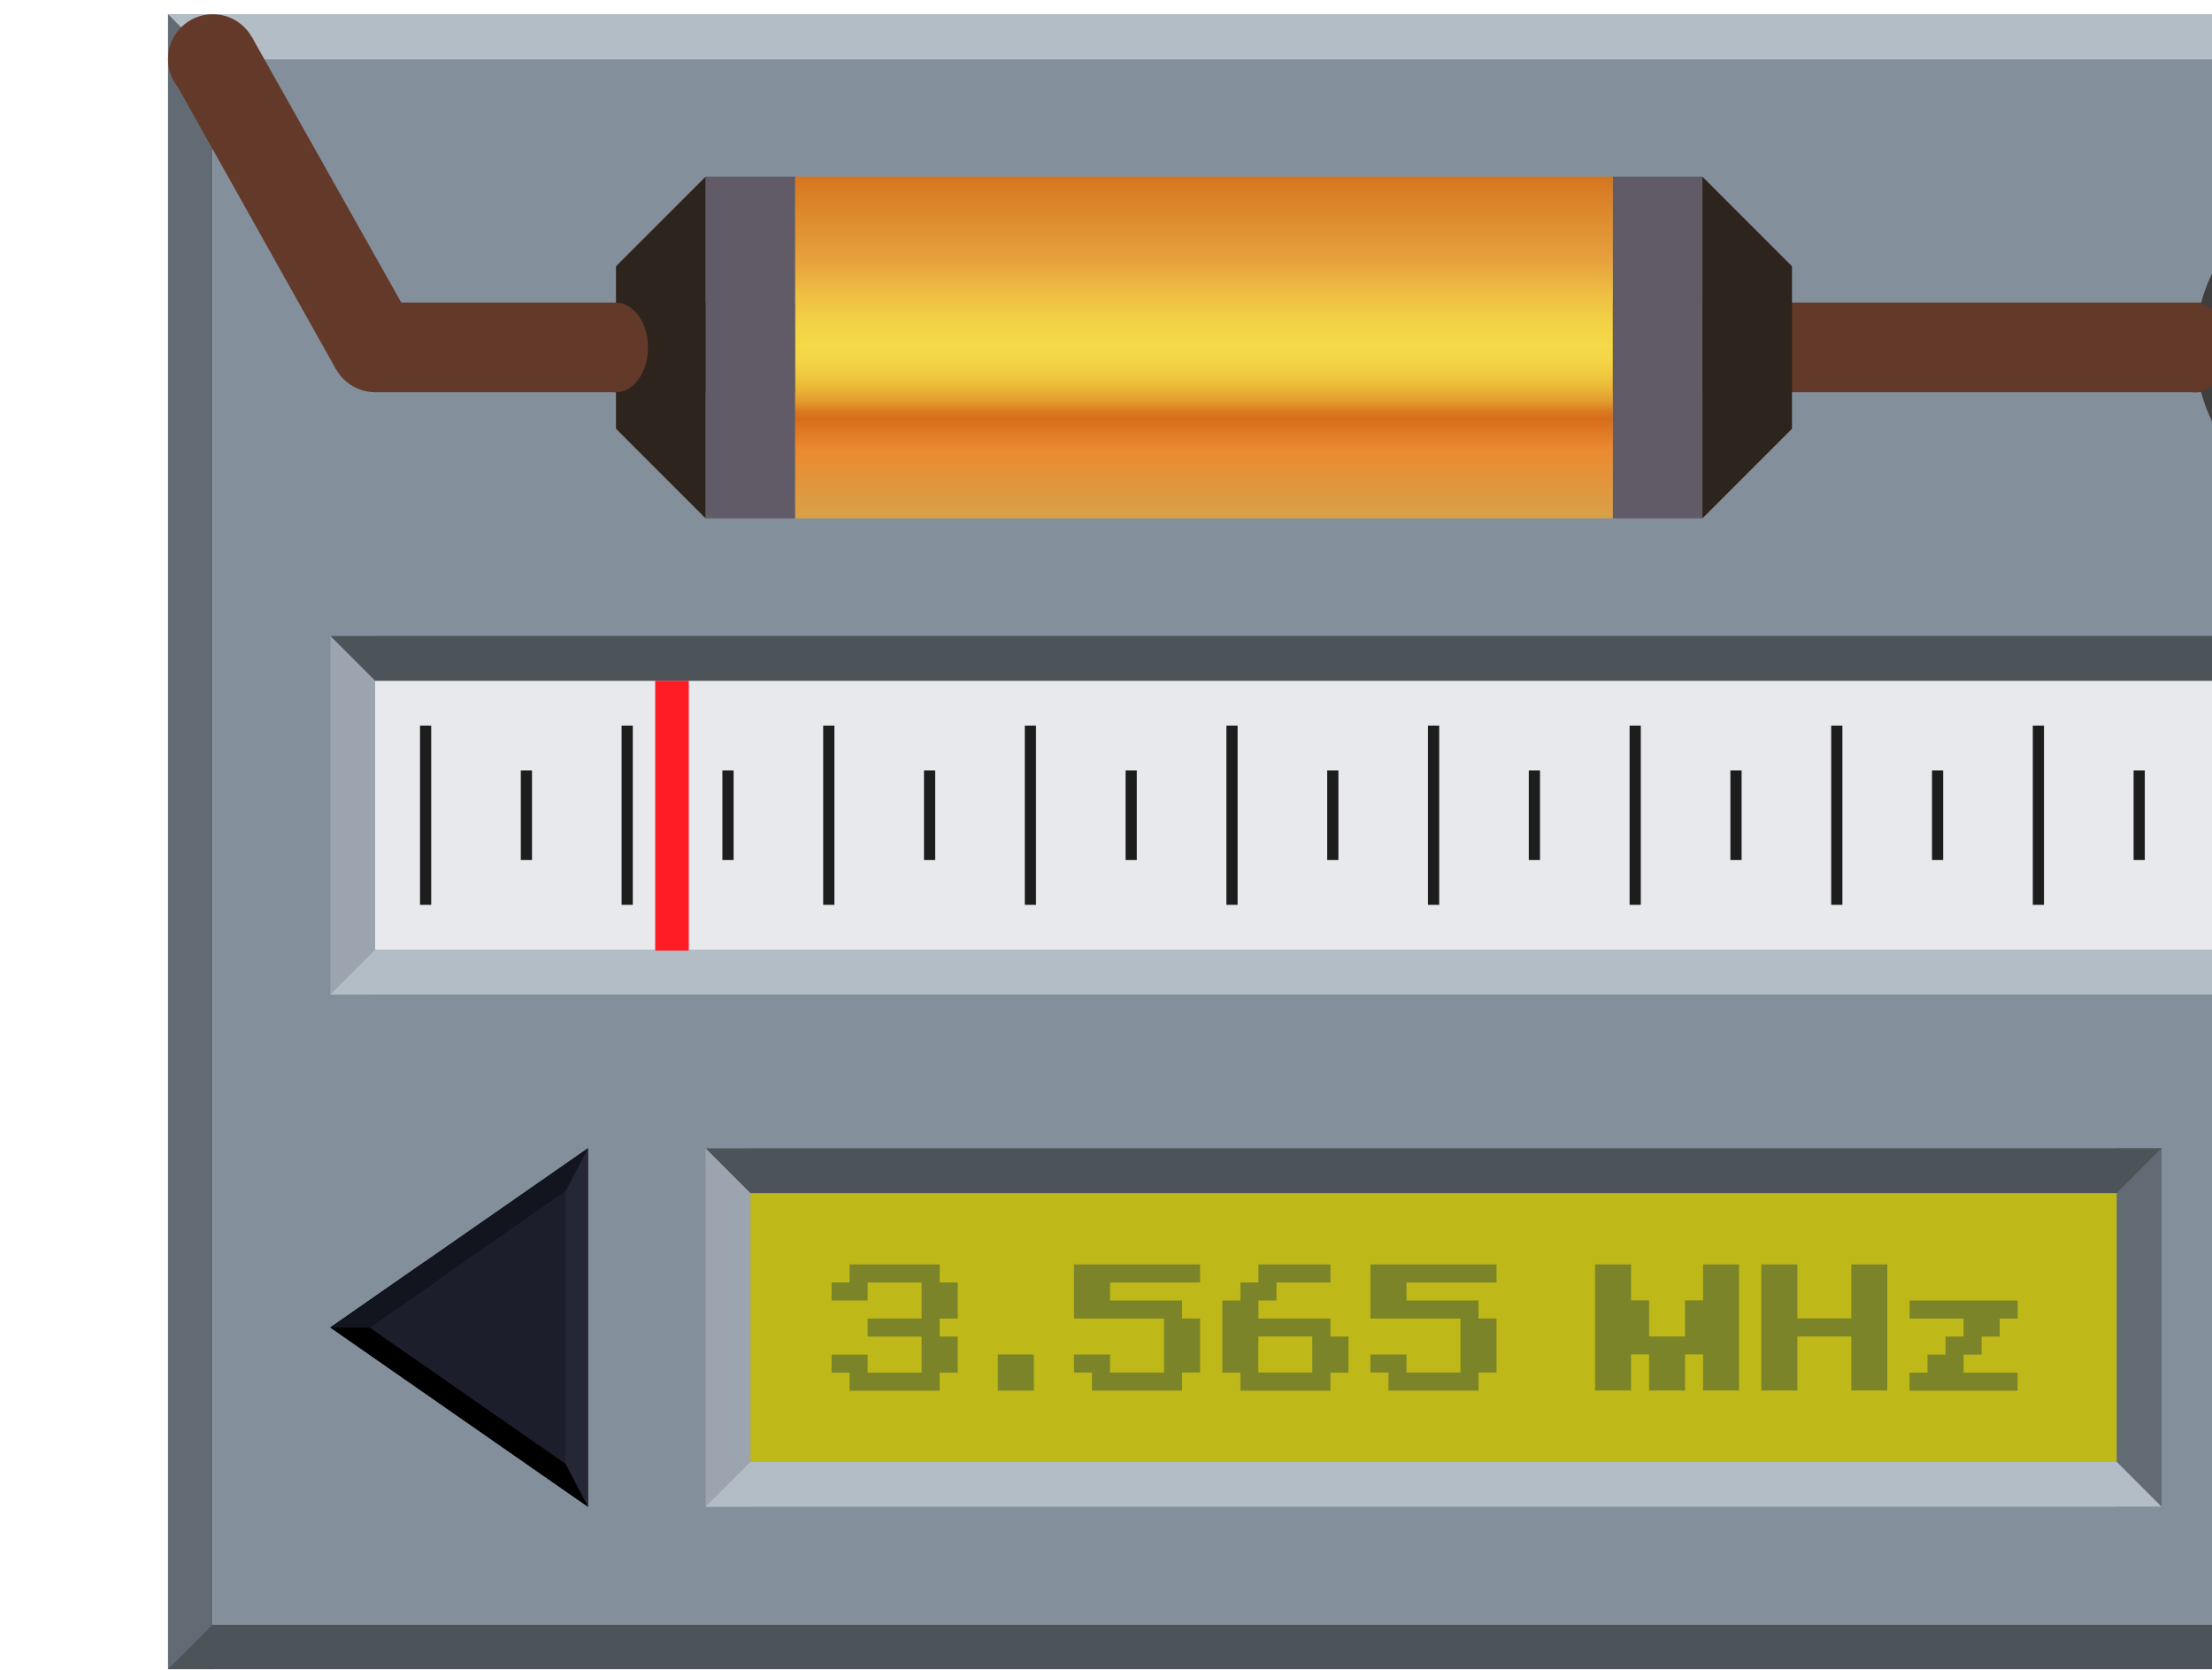
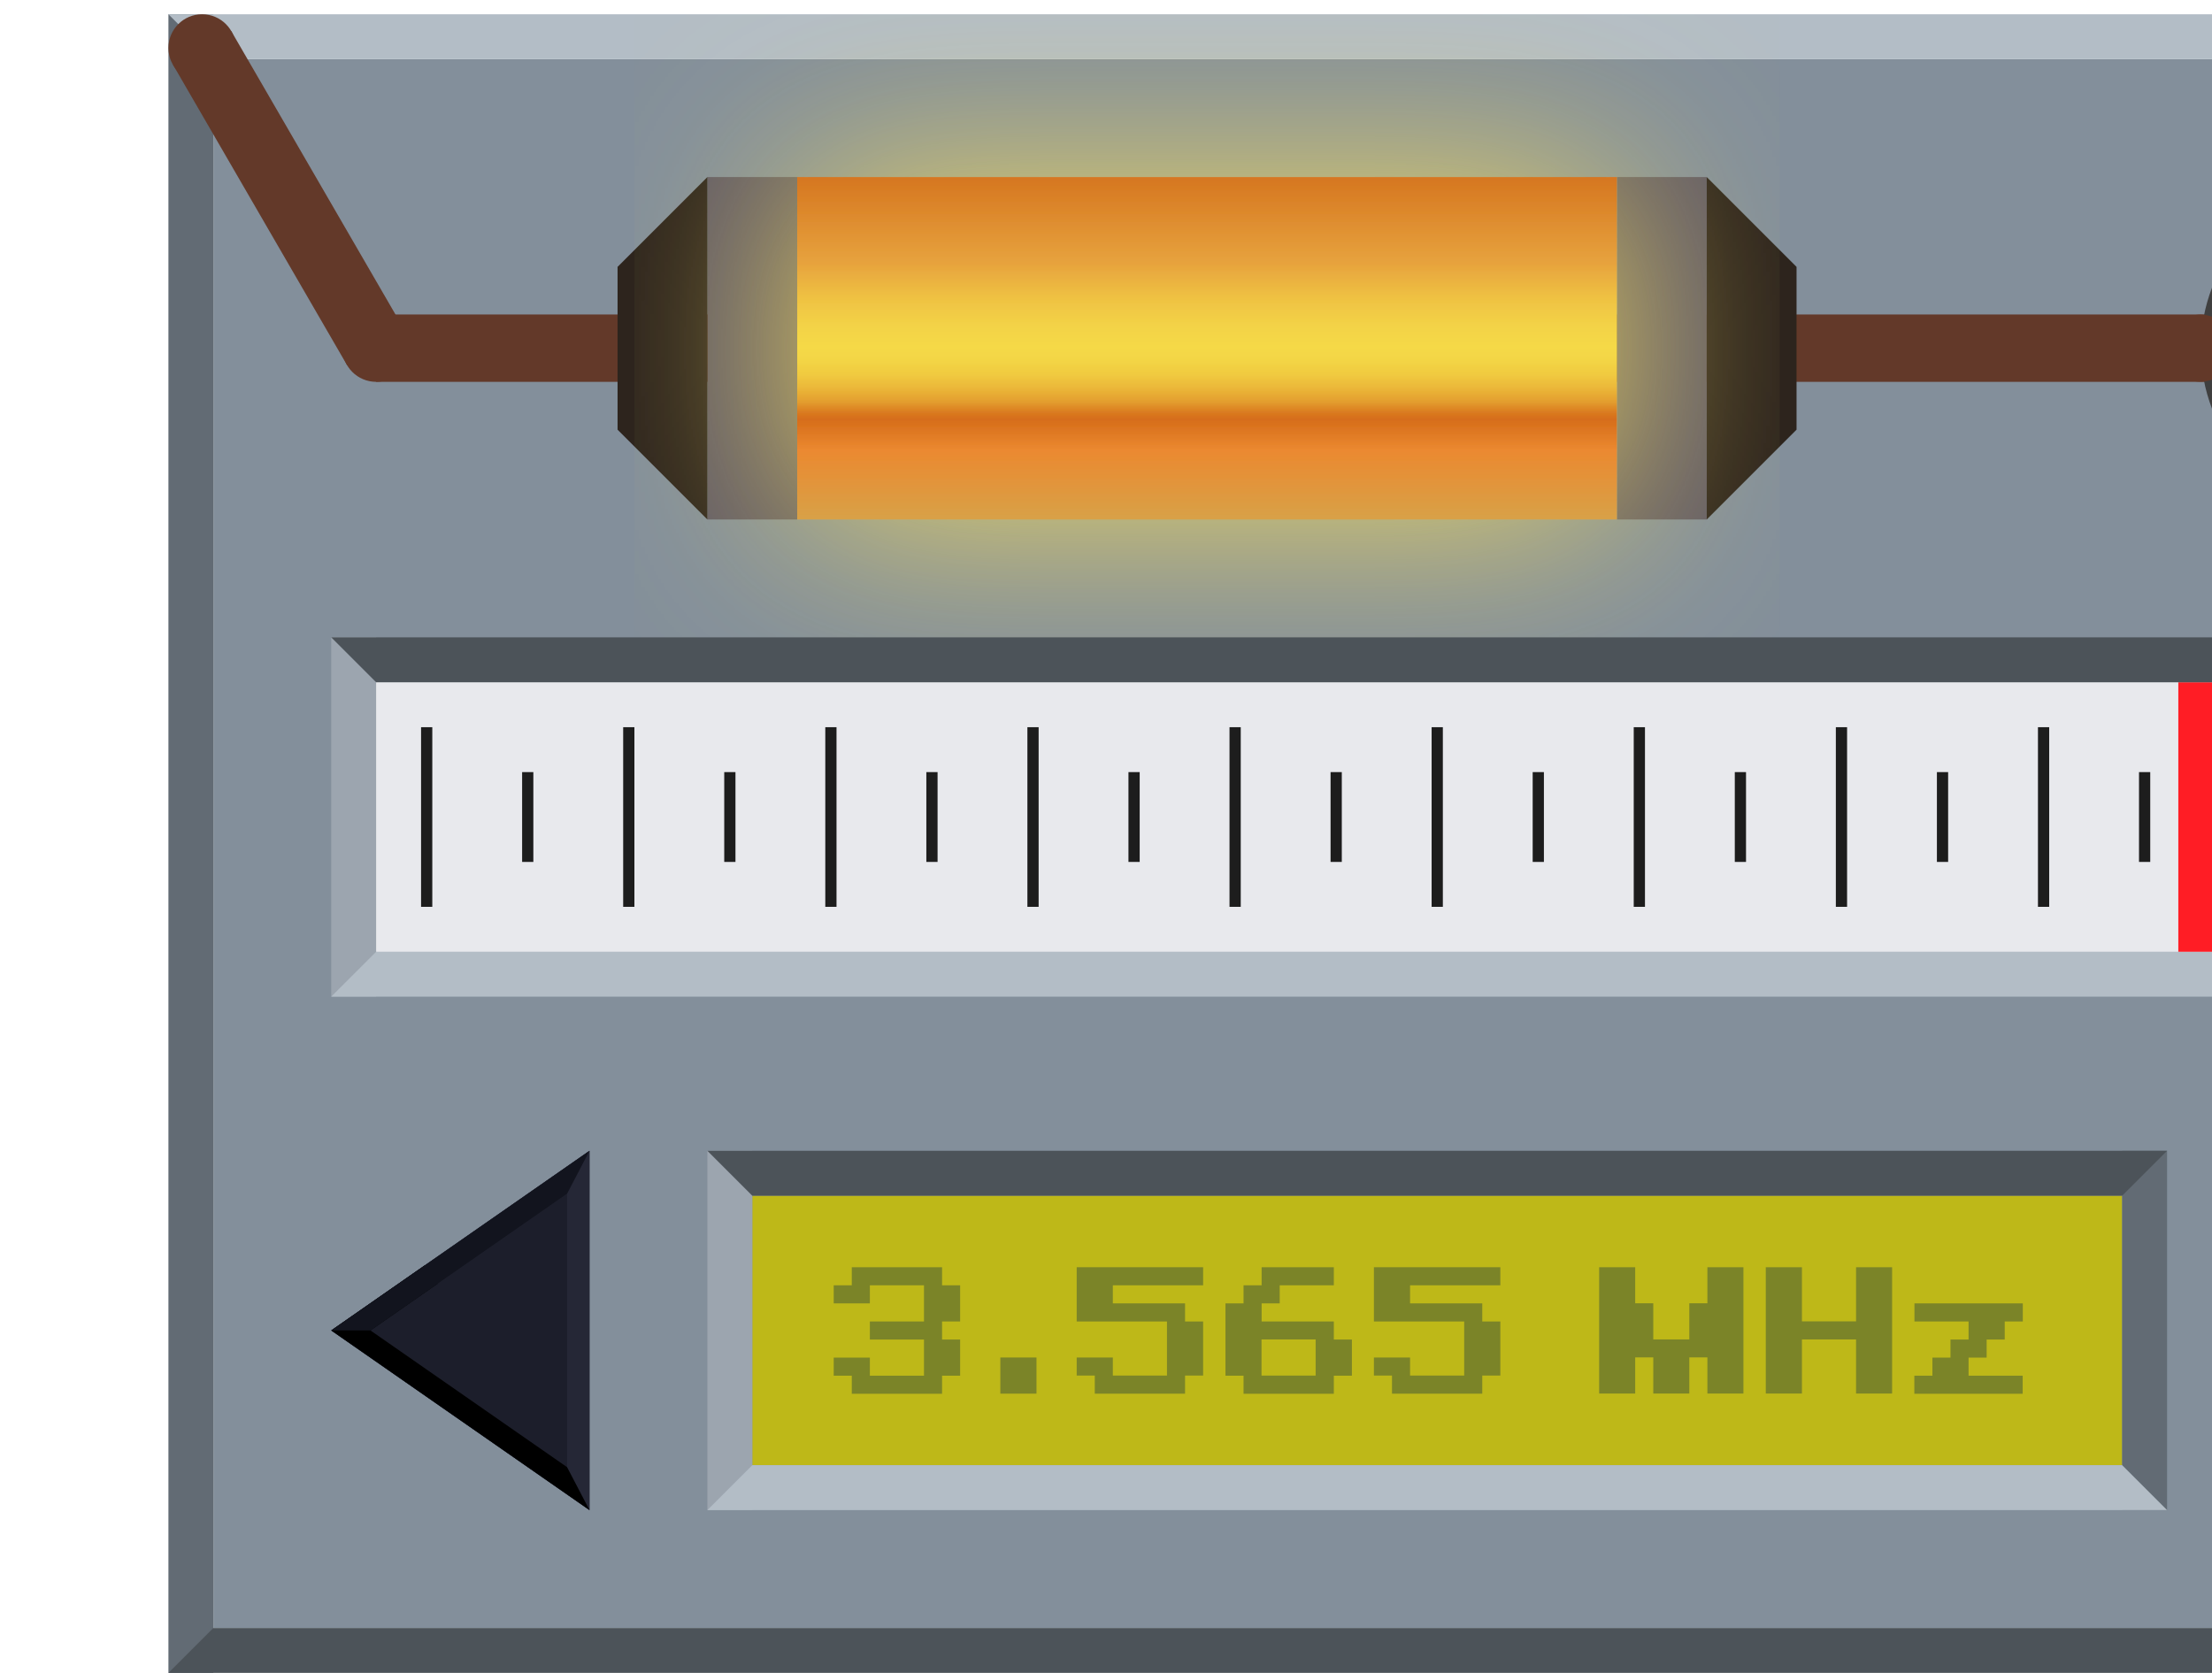
- <svg xmlns="http://www.w3.org/2000/svg" id="Ebene_2" data-name="Ebene 2" viewBox="0 0 197.5 149">
+ <svg xmlns="http://www.w3.org/2000/svg" id="Ebene_2" data-name="Ebene 2" viewBox="0 0 197 149">
  <defs>
    <clipPath id="clippath">
-       <rect id="Exportfläche" width="197.5" height="149" fill="none" />
+       <rect x="56.5" y="1.27" width="102" height="59.5" fill="none" />
    </clipPath>
    <linearGradient id="Unbenannter_Verlauf_41" data-name="Unbenannter Verlauf 41" x1="107.5" y1="15.56" x2="107.5" y2="46.24" gradientUnits="userSpaceOnUse">
      <stop offset="0" stop-color="#d5751f" />
      <stop offset=".26" stop-color="#e7a33e" />
      <stop offset=".27" stop-color="#e8a73e" />
      <stop offset=".36" stop-color="#efc243" />
      <stop offset=".44" stop-color="#f3d346" />
      <stop offset=".5" stop-color="#f5d947" />
      <stop offset=".54" stop-color="#f3d545" />
      <stop offset=".58" stop-color="#f0ca40" />
      <stop offset=".62" stop-color="#ebb739" />
      <stop offset=".66" stop-color="#e39d2e" />
      <stop offset=".69" stop-color="#da7b20" />
      <stop offset=".71" stop-color="#d66d1a" />
      <stop offset=".8" stop-color="#eb8930" />
      <stop offset="1" stop-color="#d8a147" />
    </linearGradient>
+     <filter id="outer-glow-1" x="44" y="-12" width="127" height="86" filterUnits="userSpaceOnUse">
+       <feOffset dx="0" dy="0" />
+       <feGaussianBlur result="blur" stdDeviation="9" />
+       <feFlood flood-color="#ebd660" flood-opacity="1" />
+       <feComposite in2="blur" operator="in" />
+       <feComposite in="SourceGraphic" />
+     </filter>
  </defs>
  <g id="Seite_25" data-name="Seite 25">
    <g id="_3565" data-name="3565">
-       <g clip-path="url(#clippath)">
-         <path id="Modul" d="M19,5.27v139.73h218V5.27H19ZM222.5,84.77H33.5v-24h189v24Z" fill="#838f9b" />
-         <g id="Rahmen_Modul" data-name="Rahmen Modul">
-           <rect id="Exportfläche-2" data-name="Exportfläche" x="15" y="1.27" width="4" height="147.73" fill="#626b74" />
-           <polygon points="241 1.27 15 1.27 19 5.27 237 5.27 241 1.27" fill="#b3bdc6" />
-           <polygon points="237 145 19 145 15 149 241 149 237 145" fill="#4c5359" />
+       <rect id="Exportfläche" width="197" height="149" fill="none" />
+       <polygon id="Modul" points="197 84.77 33.5 84.77 33.5 60.77 197 60.77 197 5.27 19 5.27 19 145 197 145 197 84.77" fill="#838f9b" />
+       <g id="Rahmen_Modul" data-name="Rahmen Modul">
+         <rect id="Links" x="15" y="1.27" width="4" height="147.73" fill="#626b74" />
+         <polygon id="Unten" points="19 145 15 149 197 149 197 145 19 145" fill="#4c5359" />
+         <polygon id="Oben" points="197 1.27 15 1.27 19 5.27 197 5.27 197 1.27" fill="#b3bdc6" />
+       </g>
+       <g id="Pfeil_Links" data-name="Pfeil Links">
+         <polygon points="29.5 118.5 52.5 134.5 52.5 102.5 29.5 118.5" fill="#1c1e2b" />
+         <path d="M50.5,106.33v24.34s-17.5-12.17-17.5-12.17l17.5-12.17M52.5,102.5l-23,16,23,16v-32h0Z" fill="#252736" />
+         <polygon points="33 118.5 39.01 114.32 37.86 112.68 29.5 118.5 52.5 134.5 50.5 130.67 33 118.5" />
+         <polygon points="33 118.5 50.5 106.33 52.5 102.5 29.5 118.5 33 118.5" fill="#12141e" />
+       </g>
+       <g id="Display">
+         <rect id="Display-2" data-name="Display" x="67" y="106.5" width="122" height="24" fill="#beb818" />
+         <g>
+           <rect x="69" y="106.5" width="118" height="24" fill="none" />
+           <path d="M74.25,114.48h1.61v-1.61h8.04v1.61h1.61v3.22h-1.61v1.61h1.61v3.22h-1.61v1.61h-8.04v-1.61h-1.61v-1.61h3.22v1.61h4.82v-3.22h-4.82v-1.61h4.82v-3.22h-4.82v1.61h-3.22v-1.61Z" fill="#7b8428" />
+           <path d="M89.09,120.91h3.22v3.22h-3.22v-3.22Z" fill="#7b8428" />
+           <path d="M95.9,112.87h11.25v1.61h-8.04v1.61h6.43v1.61h1.61v4.82h-1.61v1.61h-8.04v-1.61h-1.61v-1.61h3.22v1.61h4.82v-4.82h-8.04v-4.82Z" fill="#7b8428" />
+           <path d="M109.14,116.09h1.61v-1.61h1.61v-1.61h6.43v1.61h-4.82v1.61h-1.61v1.61h6.43v1.61h1.61v3.22h-1.61v1.61h-8.04v-1.61h-1.61v-6.43ZM112.35,122.52h4.82v-3.22h-4.82v3.22Z" fill="#7b8428" />
+           <path d="M122.37,112.87h11.25v1.61h-8.04v1.61h6.43v1.61h1.61v4.82h-1.61v1.61h-8.04v-1.61h-1.61v-1.61h3.22v1.61h4.82v-4.82h-8.04v-4.82Z" fill="#7b8428" />
+           <path d="M142.42,112.87h3.21v3.21h1.61v3.22h3.21v-3.22h1.61v-3.21h3.21v11.25h-3.21v-3.22h-1.61v3.22h-3.21v-3.22h-1.61v3.22h-3.21v-11.25Z" fill="#7b8428" />
+           <path d="M157.26,112.87h3.22v4.82h4.82v-4.82h3.21v11.25h-3.21v-4.82h-4.82v4.82h-3.22v-11.25Z" fill="#7b8428" />
+           <path d="M170.5,116.09h9.65v1.61h-1.61v1.61h-1.61v1.61h-1.61v1.61h4.82v1.61h-9.65v-1.61h1.61v-1.61h1.61v-1.61h1.61v-1.61h-4.82v-1.61Z" fill="#7b8428" />
        </g>
-         <g id="Pfeil_Links" data-name="Pfeil Links">
-           <polygon points="29.5 118.5 52.5 134.5 52.5 102.5 29.5 118.5" fill="#1c1e2b" />
-           <path d="M50.5,106.33v24.34s-17.5-12.17-17.5-12.17l17.5-12.17M52.5,102.5l-23,16,23,16v-32h0Z" fill="#252736" />
-           <polygon points="33 118.5 39.01 114.32 37.86 112.68 29.5 118.5 52.5 134.5 50.5 130.67 33 118.5" />
-           <polygon points="33 118.5 50.5 106.33 52.5 102.5 29.5 118.5 33 118.5" fill="#12141e" />
+         <g id="Kante_Display" data-name="Kante Display">
+           <rect x="63" y="102.5" width="4" height="32" fill="#9ca5af" />
+           <rect x="189" y="102.5" width="4" height="32" fill="#626b74" />
+           <polygon points="193 134.5 63 134.5 67 130.5 189 130.5 193 134.5" fill="#b3bdc6" />
+           <polygon points="189 106.5 67 106.5 63 102.5 193 102.5 189 106.5" fill="#4c5359" />
        </g>
-         <g id="Display">
-           <rect id="Display-2" data-name="Display" x="67" y="106.5" width="122" height="24" fill="#beb818" />
-           <g>
-             <rect x="69" y="106.5" width="118" height="24" fill="none" />
-             <path d="M74.25,114.48h1.61v-1.61h8.04v1.61h1.61v3.22h-1.61v1.61h1.61v3.22h-1.61v1.61h-8.04v-1.61h-1.61v-1.61h3.22v1.61h4.82v-3.22h-4.82v-1.61h4.82v-3.22h-4.82v1.61h-3.22v-1.61Z" fill="#7b8428" />
-             <path d="M89.09,120.91h3.22v3.22h-3.22v-3.22Z" fill="#7b8428" />
-             <path d="M95.9,112.87h11.25v1.61h-8.04v1.61h6.43v1.61h1.61v4.82h-1.61v1.61h-8.04v-1.61h-1.61v-1.61h3.22v1.61h4.82v-4.82h-8.04v-4.82Z" fill="#7b8428" />
-             <path d="M109.14,116.09h1.61v-1.61h1.61v-1.61h6.43v1.61h-4.82v1.61h-1.61v1.61h6.43v1.61h1.61v3.22h-1.61v1.61h-8.04v-1.61h-1.61v-6.43ZM112.35,122.52h4.82v-3.22h-4.82v3.22Z" fill="#7b8428" />
-             <path d="M122.37,112.87h11.25v1.61h-8.04v1.61h6.43v1.61h1.61v4.82h-1.61v1.61h-8.04v-1.61h-1.61v-1.61h3.22v1.61h4.82v-4.82h-8.04v-4.82Z" fill="#7b8428" />
-             <path d="M142.42,112.87h3.21v3.21h1.61v3.22h3.21v-3.22h1.61v-3.21h3.21v11.25h-3.21v-3.22h-1.61v3.22h-3.21v-3.22h-1.61v3.22h-3.21v-11.25Z" fill="#7b8428" />
-             <path d="M157.26,112.87h3.22v4.82h4.82v-4.82h3.21v11.25h-3.21v-4.82h-4.82v4.82h-3.22v-11.25Z" fill="#7b8428" />
-             <path d="M170.5,116.09h9.65v1.61h-1.61v1.61h-1.61v1.61h-1.61v1.61h4.82v1.61h-9.65v-1.61h1.61v-1.61h1.61v-1.61h1.61v-1.61h-4.82v-1.61Z" fill="#7b8428" />
-           </g>
-           <g id="Kante_Display" data-name="Kante Display">
-             <rect x="63" y="102.5" width="4" height="32" fill="#9ca5af" />
-             <rect x="189" y="102.5" width="4" height="32" fill="#626b74" />
-             <polygon points="193 134.5 63 134.5 67 130.5 189 130.5 193 134.5" fill="#b3bdc6" />
-             <polygon points="189 106.5 67 106.5 63 102.5 193 102.5 189 106.5" fill="#4c5359" />
-           </g>
+       </g>
+       <g id="Skala">
+         <rect x="33.5" y="60.77" width="163.5" height="24" fill="#e8e9ed" />
+         <rect x="29.5" y="56.77" width="4" height="32" fill="#9ca5af" />
+         <polygon points="197 84.77 33.5 84.77 29.5 88.77 197 88.77 197 84.77" fill="#b3bdc6" />
+         <line x1="38" y1="64.77" x2="38" y2="80.77" fill="none" stroke="#1d1d1d" stroke-miterlimit="10" />
+         <line x1="47" y1="68.77" x2="47" y2="76.77" fill="none" stroke="#1d1d1d" stroke-miterlimit="10" />
+         <line x1="56" y1="64.77" x2="56" y2="80.77" fill="none" stroke="#1d1d1d" stroke-miterlimit="10" />
+         <line x1="65" y1="68.77" x2="65" y2="76.77" fill="none" stroke="#1d1d1d" stroke-miterlimit="10" />
+         <line x1="74" y1="64.77" x2="74" y2="80.77" fill="none" stroke="#1d1d1d" stroke-miterlimit="10" />
+         <line x1="83" y1="68.77" x2="83" y2="76.77" fill="none" stroke="#1d1d1d" stroke-miterlimit="10" />
+         <line x1="92" y1="64.77" x2="92" y2="80.77" fill="none" stroke="#1d1d1d" stroke-miterlimit="10" />
+         <line x1="101" y1="68.77" x2="101" y2="76.77" fill="none" stroke="#1d1d1d" stroke-miterlimit="10" />
+         <line x1="110" y1="64.77" x2="110" y2="80.77" fill="none" stroke="#1d1d1d" stroke-miterlimit="10" />
+         <line x1="119" y1="68.77" x2="119" y2="76.77" fill="none" stroke="#1d1d1d" stroke-miterlimit="10" />
+         <line x1="128" y1="64.77" x2="128" y2="80.77" fill="none" stroke="#1d1d1d" stroke-miterlimit="10" />
+         <line x1="137" y1="68.77" x2="137" y2="76.77" fill="none" stroke="#1d1d1d" stroke-miterlimit="10" />
+         <line x1="146" y1="64.77" x2="146" y2="80.77" fill="none" stroke="#1d1d1d" stroke-miterlimit="10" />
+         <line x1="155" y1="68.77" x2="155" y2="76.77" fill="none" stroke="#1d1d1d" stroke-miterlimit="10" />
+         <line x1="164" y1="64.77" x2="164" y2="80.77" fill="none" stroke="#1d1d1d" stroke-miterlimit="10" />
+         <line x1="173" y1="68.77" x2="173" y2="76.77" fill="none" stroke="#1d1d1d" stroke-miterlimit="10" />
+         <line x1="182" y1="64.77" x2="182" y2="80.77" fill="none" stroke="#1d1d1d" stroke-miterlimit="10" />
+         <line x1="191" y1="68.77" x2="191" y2="76.77" fill="none" stroke="#1d1d1d" stroke-miterlimit="10" />
+       </g>
+       <g id="Widerstand">
+         <rect x="33.5" y="28.01" width="163.5" height="6" fill="#633929" />
+         <rect x="63" y="15.77" width="8" height="30.5" fill="#615b67" />
+         <polygon points="63 46.27 55 38.27 55 23.77 63 15.77 63 46.27" fill="#2d241d" />
+         <rect x="144" y="15.77" width="8" height="30.5" fill="#615b67" />
+         <polygon points="152 46.27 160 38.27 160 23.77 152 15.77 152 46.27" fill="#2d241d" />
+         <g clip-path="url(#clippath)">
+           <rect x="71" y="15.77" width="73" height="30.5" fill="url(#Unbenannter_Verlauf_41)" filter="url(#outer-glow-1)" />
        </g>
-         <g id="Skala">
-           <rect x="29.5" y="56.77" width="4" height="32" fill="#9ca5af" />
-           <polygon points="226.5 88.77 29.5 88.77 33.5 84.77 222.5 84.77 226.5 88.77" fill="#b3bdc6" />
-           <rect x="33.5" y="60.77" width="189" height="24" fill="#e8e9ed" />
-           <line x1="38" y1="64.77" x2="38" y2="80.77" fill="none" stroke="#1d1d1d" stroke-miterlimit="10" />
-           <line x1="47" y1="68.77" x2="47" y2="76.77" fill="none" stroke="#1d1d1d" stroke-miterlimit="10" />
-           <line x1="56" y1="64.77" x2="56" y2="80.77" fill="none" stroke="#1d1d1d" stroke-miterlimit="10" />
-           <line x1="65" y1="68.77" x2="65" y2="76.77" fill="none" stroke="#1d1d1d" stroke-miterlimit="10" />
-           <line x1="74" y1="64.77" x2="74" y2="80.77" fill="none" stroke="#1d1d1d" stroke-miterlimit="10" />
-           <line x1="83" y1="68.77" x2="83" y2="76.77" fill="none" stroke="#1d1d1d" stroke-miterlimit="10" />
-           <line x1="92" y1="64.77" x2="92" y2="80.77" fill="none" stroke="#1d1d1d" stroke-miterlimit="10" />
-           <line x1="101" y1="68.77" x2="101" y2="76.77" fill="none" stroke="#1d1d1d" stroke-miterlimit="10" />
-           <line x1="110" y1="64.77" x2="110" y2="80.77" fill="none" stroke="#1d1d1d" stroke-miterlimit="10" />
-           <line x1="119" y1="68.77" x2="119" y2="76.77" fill="none" stroke="#1d1d1d" stroke-miterlimit="10" />
-           <line x1="128" y1="64.77" x2="128" y2="80.77" fill="none" stroke="#1d1d1d" stroke-miterlimit="10" />
-           <line x1="137" y1="68.77" x2="137" y2="76.77" fill="none" stroke="#1d1d1d" stroke-miterlimit="10" />
-           <line x1="146" y1="64.77" x2="146" y2="80.77" fill="none" stroke="#1d1d1d" stroke-miterlimit="10" />
-           <line x1="155" y1="68.77" x2="155" y2="76.77" fill="none" stroke="#1d1d1d" stroke-miterlimit="10" />
-           <line x1="164" y1="64.77" x2="164" y2="80.77" fill="none" stroke="#1d1d1d" stroke-miterlimit="10" />
-           <line x1="173" y1="68.77" x2="173" y2="76.77" fill="none" stroke="#1d1d1d" stroke-miterlimit="10" />
-           <line x1="182" y1="64.77" x2="182" y2="80.77" fill="none" stroke="#1d1d1d" stroke-miterlimit="10" />
-           <line x1="191" y1="68.77" x2="191" y2="76.77" fill="none" stroke="#1d1d1d" stroke-miterlimit="10" />
-         </g>
-         <g id="Widerstand">
-           <rect x="33.5" y="27.01" width="167.21" height="8" fill="#633929" />
-           <rect x="63" y="15.77" width="8" height="30.5" fill="#615b67" />
-           <polygon points="63 46.27 55 38.27 55 23.77 63 15.77 63 46.27" fill="#2d241d" />
-           <rect x="144" y="15.77" width="8" height="30.5" fill="#615b67" />
-           <polygon points="152 46.27 160 38.27 160 23.77 152 15.77 152 46.27" fill="#2d241d" />
-           <rect x="71" y="15.77" width="73" height="30.5" fill="url(#Unbenannter_Verlauf_41)" />
-           <circle cx="33.5" cy="31.01" r="4" fill="#633929" />
-           <circle cx="19" cy="5.27" r="4" fill="#633929" />
-           <polygon points="29.99 32.94 15.86 7.74 22.49 3.31 37.1 29.27 29.99 32.94" fill="#633929" />
-           <path d="M57.02,28.19c1.12,1.56,1.12,4.09,0,5.66s-2.93,1.56-4.04,0-1.12-4.09,0-5.66,2.93-1.56,4.04,0Z" fill="#633929" />
-         </g>
-         <g id="LED_Weiss" data-name="LED Weiss">
-           <circle id="Aussen" cx="211.25" cy="31.02" r="15.25" fill="#3f3f3f" />
-         </g>
-         <path d="M198.02,28.19c1.12,1.56,1.12,4.09,0,5.66s-2.93,1.56-4.04,0-1.12-4.09,0-5.66,2.93-1.56,4.04,0Z" fill="#633929" />
-         <polygon points="222.5 60.77 33.5 60.77 29.5 56.77 226.5 56.77 222.5 60.77" fill="#4c5359" />
-         <line x1="60" y1="60.77" x2="60" y2="84.86" fill="none" stroke="#ff1d25" stroke-miterlimit="10" stroke-width="3" />
+         <circle cx="33.5" cy="31.01" r="3" fill="#633929" />
+         <circle cx="18" cy="4.27" r="3" fill="#633929" />
+         <polygon points="30.93 32.56 15.41 5.77 20.59 2.76 36.16 29.63 30.93 32.56" fill="#633929" />
      </g>
+       <path d="M197,25.62c-.64,1.68-1,3.49-1,5.39s.36,3.71,1,5.39v-10.79Z" fill="#3f3f3f" />
+       <path d="M197,28.21c-1.02-.4-2.2-.18-3.02.68-1.12,1.17-1.12,3.07,0,4.24.82.86,2,1.08,3.02.68v-5.61Z" fill="#633929" />
+       <rect x="194" y="60.77" width="3" height="24" fill="#ff1d25" />
+       <polygon points="197 56.77 29.5 56.77 33.5 60.77 197 60.77 197 56.77" fill="#4c5359" />
    </g>
  </g>
</svg>
